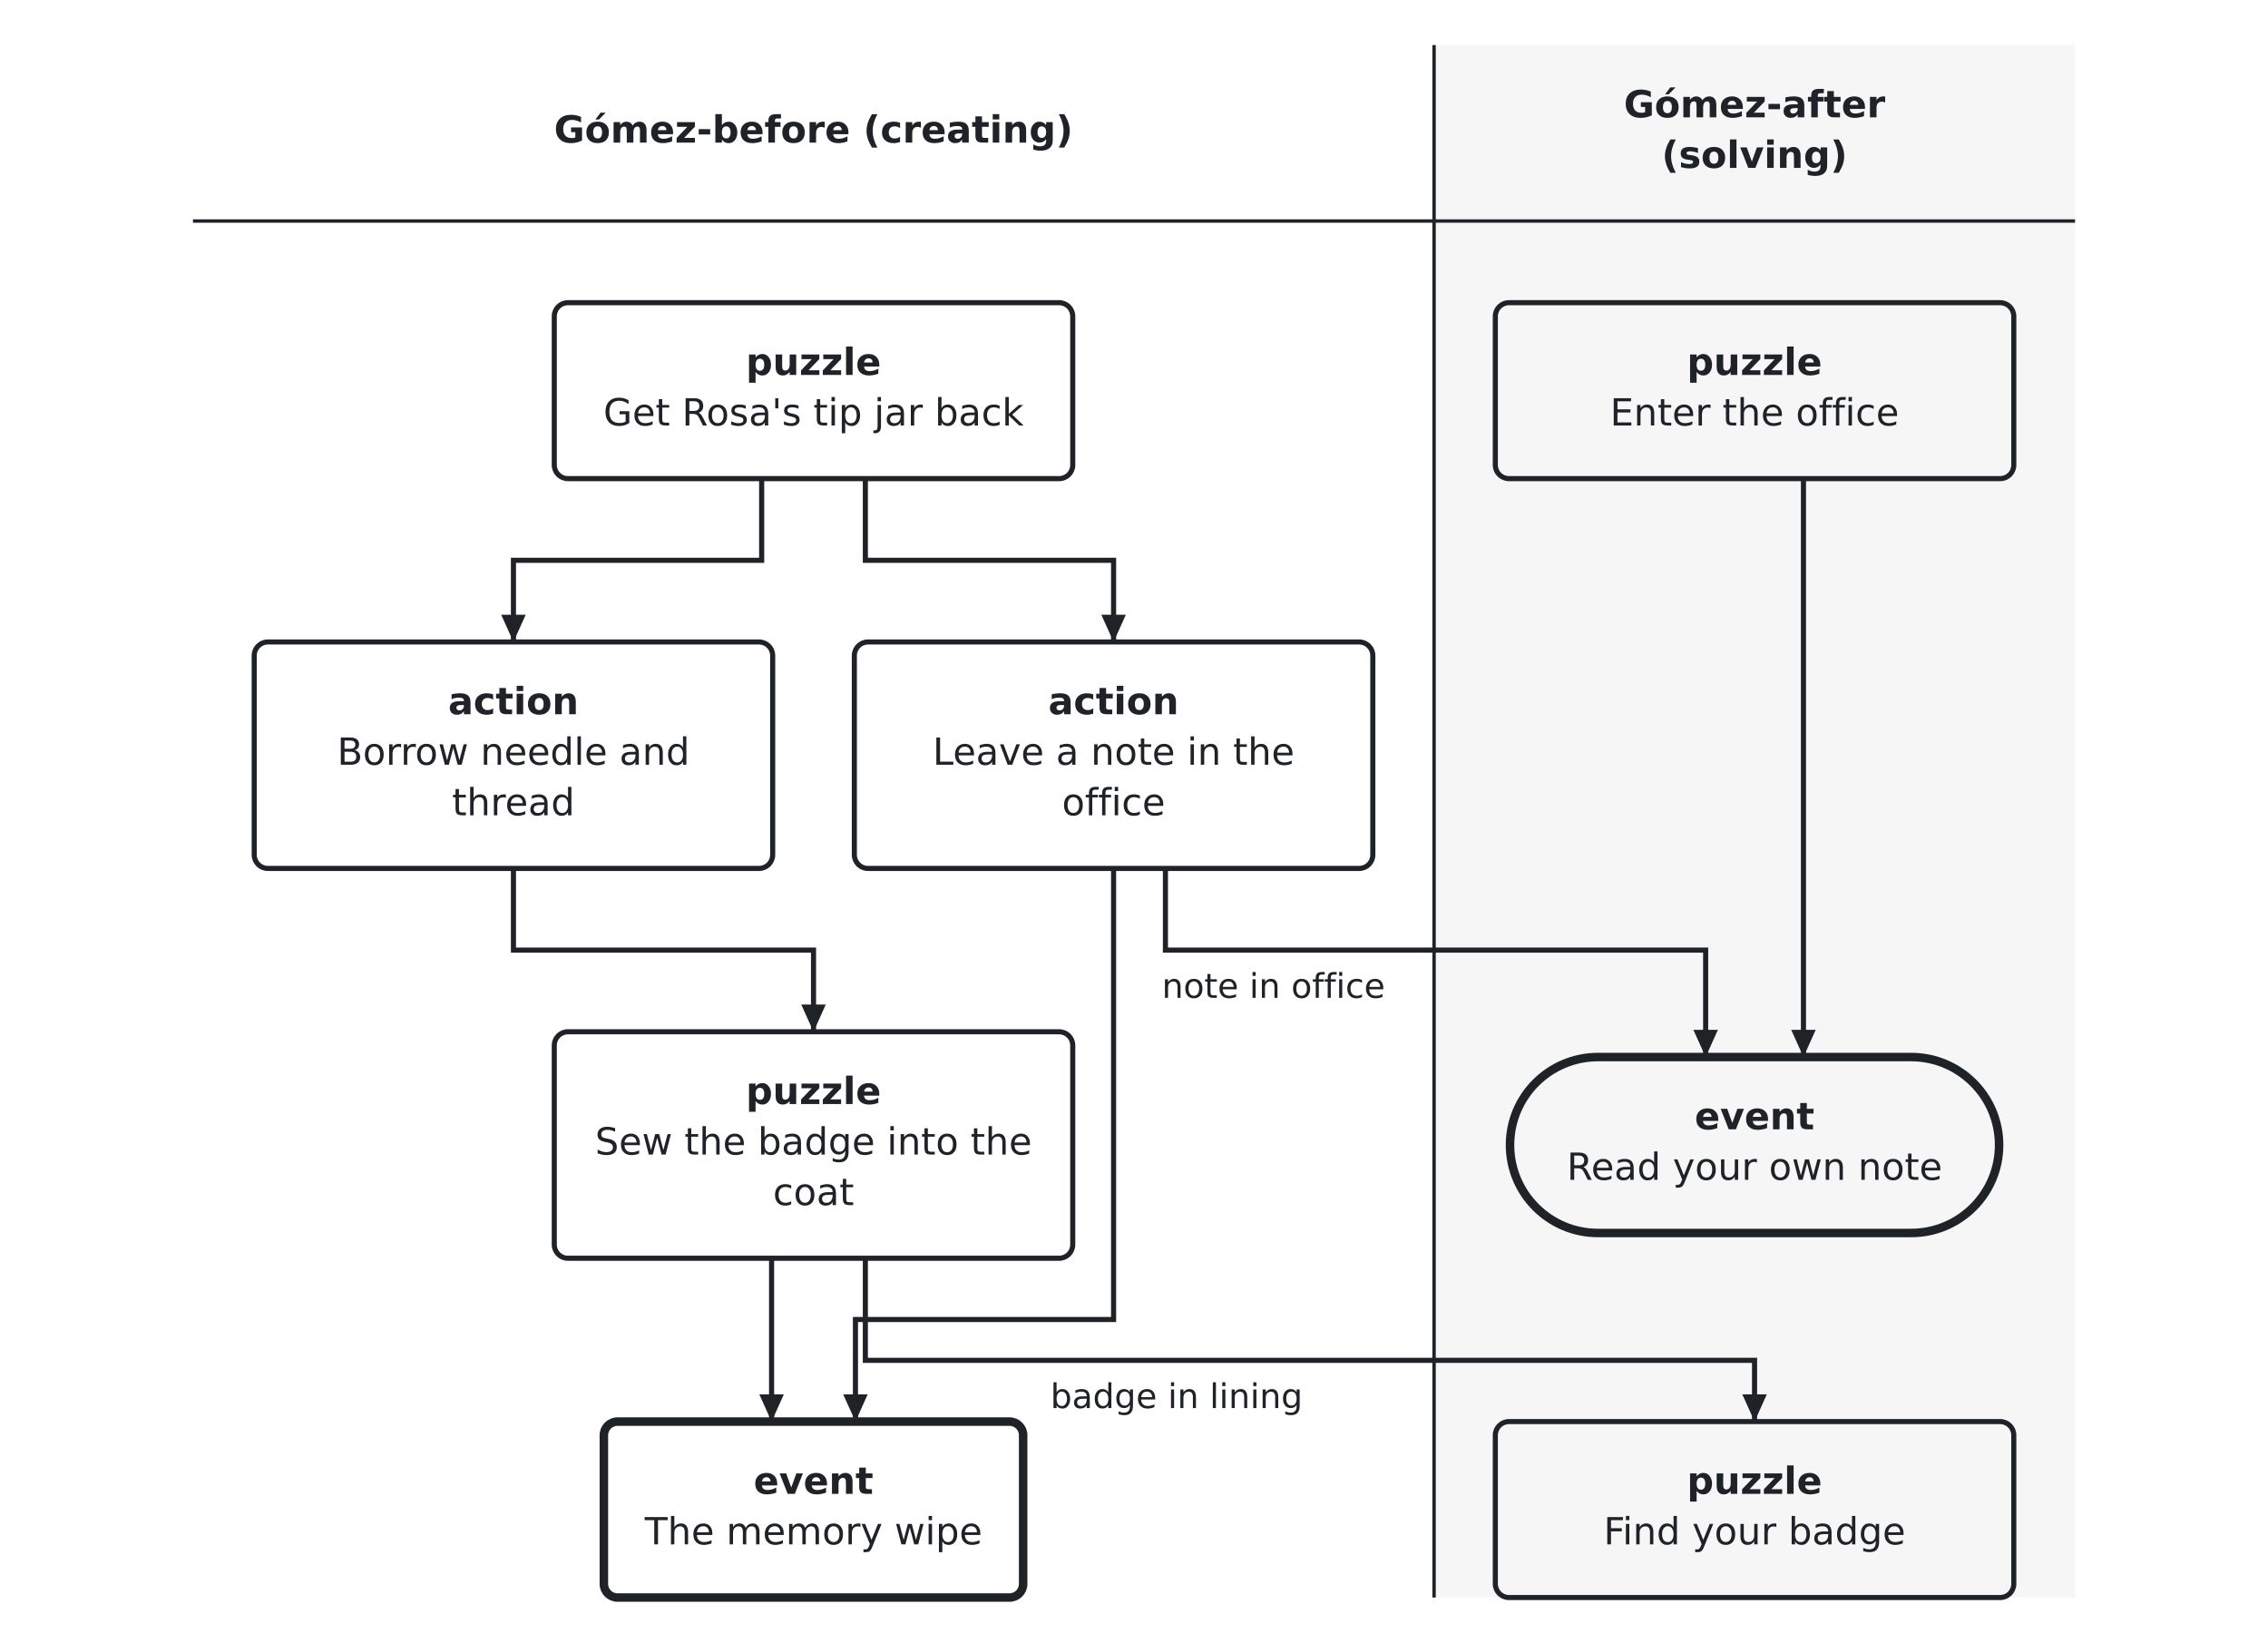
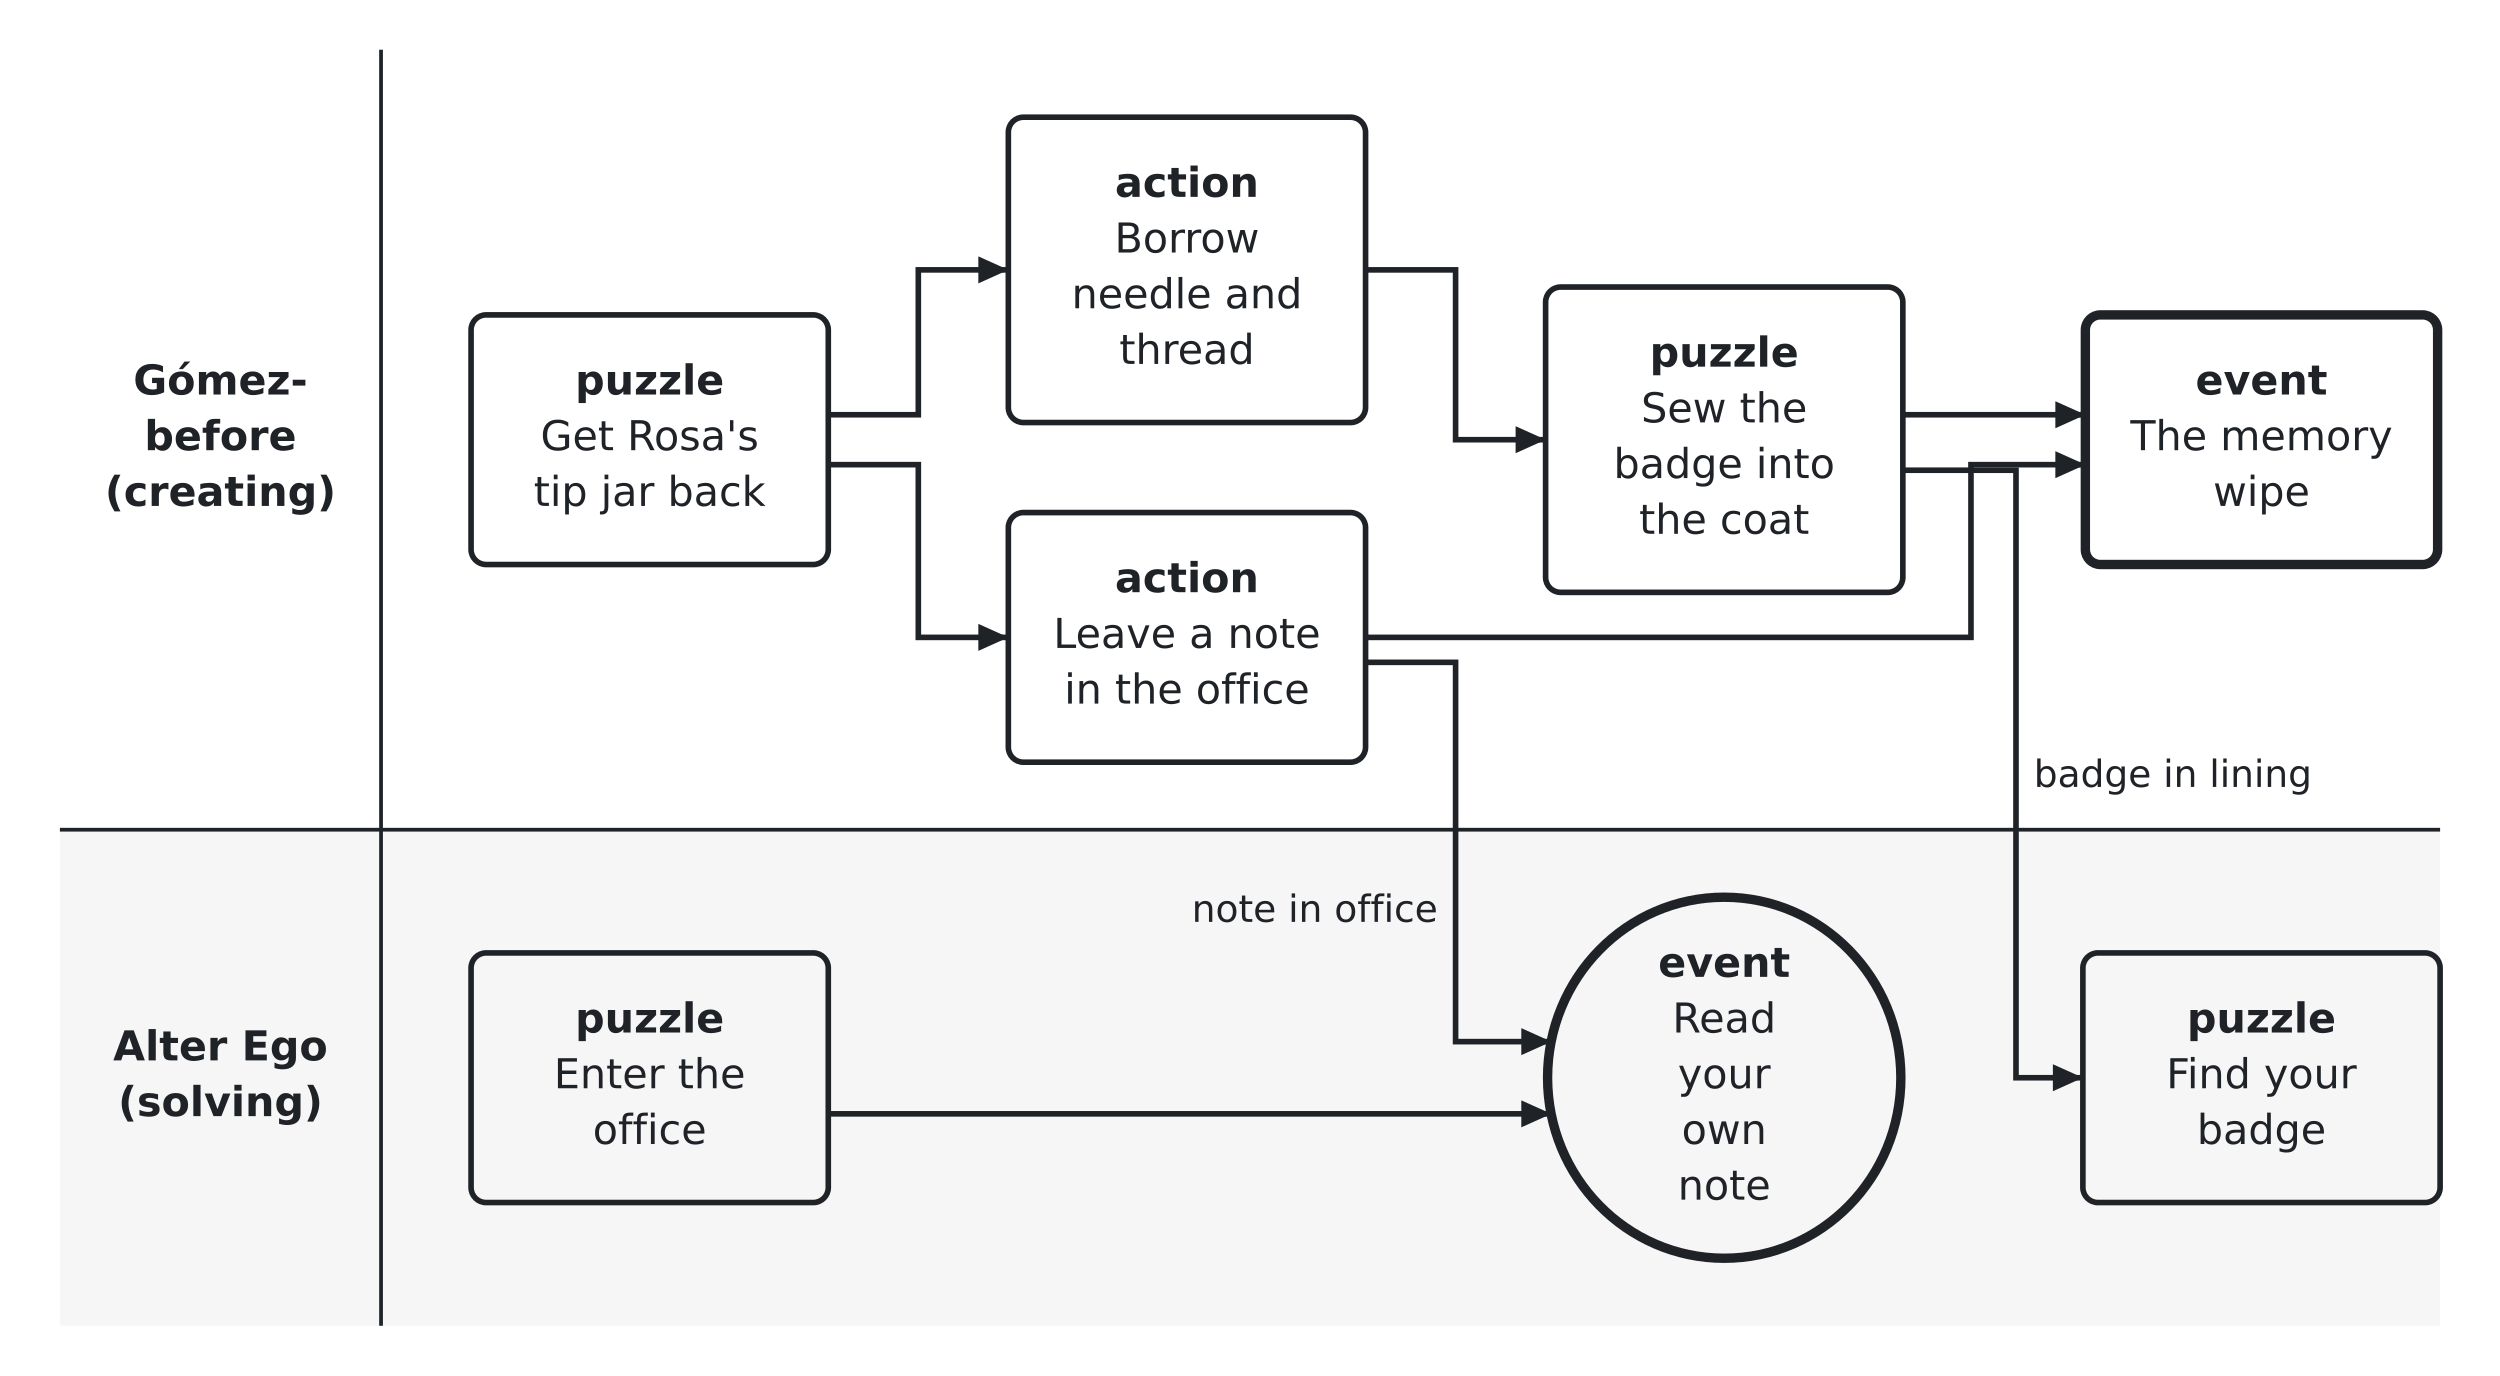
- <svg xmlns="http://www.w3.org/2000/svg" width="666.5" height="482.7" viewBox="-1.25 -1.25 666.5 482.7" role="img" aria-labelledby="dsbd0817e9ff-title">
+ <svg xmlns="http://www.w3.org/2000/svg" width="666.5" height="366.7" viewBox="-1.25 -1.25 666.5 366.7" role="img" aria-labelledby="dse5dc8b034b-title">
  <style>svg{color:#1f2328}@media (prefers-color-scheme:dark){svg{color:#e6edf3}}</style>
-   <polygon points="420.182,12 608.546,12 608.546,468.2 420.182,468.2" fill="currentColor" fill-opacity="0.04" stroke="none" />
-   <path d="M 55.454 63.7 L 608.546 63.7" fill="none" stroke="currentColor" stroke-width="1" />
-   <path d="M 420.182 12 L 420.182 468.2" fill="none" stroke="currentColor" stroke-width="1" />
-   <text x="237.818" y="40.658" font-family="'DejaVu Sans', sans-serif" font-size="11" fill="currentColor" text-anchor="middle">
-     <tspan font-weight="bold">Gómez-before (creating)</tspan>
+   <polygon points="14.718,219.95 649.282,219.95 649.282,352.2 14.718,352.2" fill="currentColor" fill-opacity="0.04" stroke="none" />
+   <path d="M 100.335 12 L 100.335 352.2" fill="none" stroke="currentColor" stroke-width="1" />
+   <path d="M 14.718 219.95 L 649.282 219.95" fill="none" stroke="currentColor" stroke-width="1" />
+   <text x="57.526" y="103.933" font-family="'DejaVu Sans', sans-serif" font-size="11" fill="currentColor" text-anchor="middle">
+     <tspan font-weight="bold">Gómez-</tspan>
  </text>
-   <text x="514.364" y="33.233" font-family="'DejaVu Sans', sans-serif" font-size="11" fill="currentColor" text-anchor="middle">
-     <tspan font-weight="bold">Gómez-after</tspan>
+   <text x="57.526" y="118.783" font-family="'DejaVu Sans', sans-serif" font-size="11" fill="currentColor" text-anchor="middle">
+     <tspan font-weight="bold">before</tspan>
  </text>
-   <text x="514.364" y="48.083" font-family="'DejaVu Sans', sans-serif" font-size="11" fill="currentColor" text-anchor="middle">
+   <text x="57.526" y="133.633" font-family="'DejaVu Sans', sans-serif" font-size="11" fill="currentColor" text-anchor="middle">
+     <tspan font-weight="bold">(creating)</tspan>
+   </text>
+   <text x="57.526" y="281.458" font-family="'DejaVu Sans', sans-serif" font-size="11" fill="currentColor" text-anchor="middle">
+     <tspan font-weight="bold">Alter Ego</tspan>
+   </text>
+   <text x="57.526" y="296.308" font-family="'DejaVu Sans', sans-serif" font-size="11" fill="currentColor" text-anchor="middle">
    <tspan font-weight="bold">(solving)</tspan>
  </text>
-   <path d="M 222.582 139.4 L 222.582 163.4 L 149.636 163.4 L 149.636 187.4" fill="none" stroke="currentColor" stroke-width="1.5" />
-   <polygon points="149.636,187.4 146.036,179.4 153.236,179.4" fill="currentColor" stroke="none" />
-   <path d="M 253.054 139.4 L 253.054 163.4 L 326 163.4 L 326 187.4" fill="none" stroke="currentColor" stroke-width="1.5" />
-   <polygon points="326,187.4 322.4,179.4 329.6,179.4" fill="currentColor" stroke="none" />
-   <path d="M 149.636 253.95 L 149.636 277.95 L 237.818 277.95 L 237.818 301.95" fill="none" stroke="currentColor" stroke-width="1.5" />
-   <polygon points="237.818,301.95 234.218,293.95 241.418,293.95" fill="currentColor" stroke="none" />
-   <path d="M 225.497 368.5 L 225.497 416.5" fill="none" stroke="currentColor" stroke-width="1.5" />
-   <polygon points="225.497,416.5 221.897,408.5 229.097,408.5" fill="currentColor" stroke="none" />
-   <path d="M 326 253.95 L 326 386.5 L 250.14 386.5 L 250.14 416.5" fill="none" stroke="currentColor" stroke-width="1.5" />
-   <polygon points="250.14,416.5 246.54,408.5 253.74,408.5" fill="currentColor" stroke="none" />
-   <path d="M 253.054 368.5 L 253.054 398.5 L 514.364 398.5 L 514.364 416.5" fill="none" stroke="currentColor" stroke-width="1.5" />
-   <polygon points="514.364,416.5 510.764,408.5 517.964,408.5" fill="currentColor" stroke="none" />
-   <path d="M 528.736 139.4 L 528.736 309.375" fill="none" stroke="currentColor" stroke-width="1.5" />
-   <polygon points="528.736,309.375 525.136,301.375 532.336,301.375" fill="currentColor" stroke="none" />
-   <path d="M 341.236 253.95 L 341.236 277.95 L 499.991 277.95 L 499.991 309.375" fill="none" stroke="currentColor" stroke-width="1.5" />
-   <polygon points="499.991,309.375 496.391,301.375 503.591,301.375" fill="currentColor" stroke="none" />
-   <rect x="161.636" y="87.7" width="152.364" height="51.7" rx="4" fill="none" stroke="currentColor" stroke-width="1.5" />
-   <text x="237.818" y="108.933" font-family="'DejaVu Sans', sans-serif" font-size="11" fill="currentColor" text-anchor="middle">
+   <path d="M 219.572 109.32 L 243.572 109.32 L 243.572 70.7 L 267.572 70.7" fill="none" stroke="currentColor" stroke-width="1.5" />
+   <polygon points="267.572,70.7 259.572,74.3 259.572,67.1" fill="currentColor" stroke="none" />
+   <path d="M 219.572 122.63 L 243.572 122.63 L 243.572 168.675 L 267.572 168.675" fill="none" stroke="currentColor" stroke-width="1.5" />
+   <polygon points="267.572,168.675 259.572,172.275 259.572,165.075" fill="currentColor" stroke="none" />
+   <path d="M 362.809 70.7 L 386.809 70.7 L 386.809 115.975 L 410.809 115.975" fill="none" stroke="currentColor" stroke-width="1.5" />
+   <polygon points="410.809,115.975 402.809,119.575 402.809,112.375" fill="currentColor" stroke="none" />
+   <path d="M 506.045 109.32 L 554.706 109.32" fill="none" stroke="currentColor" stroke-width="1.5" />
+   <polygon points="554.706,109.32 546.706,112.92 546.706,105.72" fill="currentColor" stroke="none" />
+   <path d="M 362.809 168.675 L 524.211 168.675 L 524.211 122.63 L 554.706 122.63" fill="none" stroke="currentColor" stroke-width="1.5" />
+   <polygon points="554.706,122.63 546.706,126.23 546.706,119.03" fill="currentColor" stroke="none" />
+   <path d="M 506.045 124.115 L 536.211 124.115 L 536.211 286.075 L 554.045 286.075" fill="none" stroke="currentColor" stroke-width="1.5" />
+   <polygon points="554.045,286.075 546.045,289.675 546.045,282.475" fill="currentColor" stroke="none" />
+   <path d="M 219.572 295.7 L 412.328 295.7" fill="none" stroke="currentColor" stroke-width="1.5" />
+   <polygon points="412.328,295.7 404.328,299.3 404.328,292.1" fill="currentColor" stroke="none" />
+   <path d="M 362.809 175.33 L 386.809 175.33 L 386.809 276.45 L 412.328 276.45" fill="none" stroke="currentColor" stroke-width="1.5" />
+   <polygon points="412.328,276.45 404.328,280.05 404.328,272.85" fill="currentColor" stroke="none" />
+   <rect x="124.335" y="82.7" width="95.237" height="66.55" rx="4" fill="none" stroke="currentColor" stroke-width="1.5" />
+   <text x="171.953" y="103.933" font-family="'DejaVu Sans', sans-serif" font-size="11" fill="currentColor" text-anchor="middle">
    <tspan font-weight="bold">puzzle</tspan>
  </text>
-   <text x="237.818" y="123.783" font-family="'DejaVu Sans', sans-serif" font-size="11" fill="currentColor" text-anchor="middle">
-     <tspan>Get Rosa's tip jar back</tspan>
+   <text x="171.953" y="118.783" font-family="'DejaVu Sans', sans-serif" font-size="11" fill="currentColor" text-anchor="middle">
+     <tspan>Get Rosa's</tspan>
  </text>
-   <rect x="438.182" y="416.5" width="152.364" height="51.7" rx="4" fill="none" stroke="currentColor" stroke-width="1.5" />
-   <text x="514.364" y="437.733" font-family="'DejaVu Sans', sans-serif" font-size="11" fill="currentColor" text-anchor="middle">
+   <text x="171.953" y="133.633" font-family="'DejaVu Sans', sans-serif" font-size="11" fill="currentColor" text-anchor="middle">
+     <tspan>tip jar back</tspan>
+   </text>
+   <rect x="554.045" y="252.8" width="95.237" height="66.55" rx="4" fill="none" stroke="currentColor" stroke-width="1.5" />
+   <text x="601.664" y="274.033" font-family="'DejaVu Sans', sans-serif" font-size="11" fill="currentColor" text-anchor="middle">
    <tspan font-weight="bold">puzzle</tspan>
  </text>
-   <text x="514.364" y="452.583" font-family="'DejaVu Sans', sans-serif" font-size="11" fill="currentColor" text-anchor="middle">
-     <tspan>Find your badge</tspan>
+   <text x="601.664" y="288.883" font-family="'DejaVu Sans', sans-serif" font-size="11" fill="currentColor" text-anchor="middle">
+     <tspan>Find your</tspan>
  </text>
-   <rect x="161.636" y="301.95" width="152.364" height="66.55" rx="4" fill="none" stroke="currentColor" stroke-width="1.5" />
-   <text x="237.818" y="323.183" font-family="'DejaVu Sans', sans-serif" font-size="11" fill="currentColor" text-anchor="middle">
+   <text x="601.664" y="303.733" font-family="'DejaVu Sans', sans-serif" font-size="11" fill="currentColor" text-anchor="middle">
+     <tspan>badge</tspan>
+   </text>
+   <rect x="410.809" y="75.275" width="95.237" height="81.4" rx="4" fill="none" stroke="currentColor" stroke-width="1.5" />
+   <text x="458.427" y="96.508" font-family="'DejaVu Sans', sans-serif" font-size="11" fill="currentColor" text-anchor="middle">
    <tspan font-weight="bold">puzzle</tspan>
  </text>
-   <text x="237.818" y="338.033" font-family="'DejaVu Sans', sans-serif" font-size="11" fill="currentColor" text-anchor="middle">
-     <tspan>Sew the badge into the</tspan>
+   <text x="458.427" y="111.358" font-family="'DejaVu Sans', sans-serif" font-size="11" fill="currentColor" text-anchor="middle">
+     <tspan>Sew the</tspan>
  </text>
-   <text x="237.818" y="352.883" font-family="'DejaVu Sans', sans-serif" font-size="11" fill="currentColor" text-anchor="middle">
-     <tspan>coat</tspan>
+   <text x="458.427" y="126.208" font-family="'DejaVu Sans', sans-serif" font-size="11" fill="currentColor" text-anchor="middle">
+     <tspan>badge into</tspan>
  </text>
-   <rect x="249.818" y="187.4" width="152.364" height="66.55" rx="4" fill="none" stroke="currentColor" stroke-width="1.5" />
-   <text x="326" y="208.633" font-family="'DejaVu Sans', sans-serif" font-size="11" fill="currentColor" text-anchor="middle">
+   <text x="458.427" y="141.058" font-family="'DejaVu Sans', sans-serif" font-size="11" fill="currentColor" text-anchor="middle">
+     <tspan>the coat</tspan>
+   </text>
+   <rect x="267.572" y="135.4" width="95.237" height="66.55" rx="4" fill="none" stroke="currentColor" stroke-width="1.5" />
+   <text x="315.19" y="156.633" font-family="'DejaVu Sans', sans-serif" font-size="11" fill="currentColor" text-anchor="middle">
    <tspan font-weight="bold">action</tspan>
  </text>
-   <text x="326" y="223.483" font-family="'DejaVu Sans', sans-serif" font-size="11" fill="currentColor" text-anchor="middle">
-     <tspan>Leave a note in the</tspan>
+   <text x="315.19" y="171.483" font-family="'DejaVu Sans', sans-serif" font-size="11" fill="currentColor" text-anchor="middle">
+     <tspan>Leave a note</tspan>
  </text>
-   <text x="326" y="238.333" font-family="'DejaVu Sans', sans-serif" font-size="11" fill="currentColor" text-anchor="middle">
+   <text x="315.19" y="186.333" font-family="'DejaVu Sans', sans-serif" font-size="11" fill="currentColor" text-anchor="middle">
+     <tspan>in the office</tspan>
+   </text>
+   <rect x="267.572" y="30" width="95.237" height="81.4" rx="4" fill="none" stroke="currentColor" stroke-width="1.5" />
+   <text x="315.19" y="51.233" font-family="'DejaVu Sans', sans-serif" font-size="11" fill="currentColor" text-anchor="middle">
+     <tspan font-weight="bold">action</tspan>
+   </text>
+   <text x="315.19" y="66.083" font-family="'DejaVu Sans', sans-serif" font-size="11" fill="currentColor" text-anchor="middle">
+     <tspan>Borrow</tspan>
+   </text>
+   <text x="315.19" y="80.933" font-family="'DejaVu Sans', sans-serif" font-size="11" fill="currentColor" text-anchor="middle">
+     <tspan>needle and</tspan>
+   </text>
+   <text x="315.19" y="95.783" font-family="'DejaVu Sans', sans-serif" font-size="11" fill="currentColor" text-anchor="middle">
+     <tspan>thread</tspan>
+   </text>
+   <rect x="124.335" y="252.8" width="95.237" height="66.55" rx="4" fill="none" stroke="currentColor" stroke-width="1.5" />
+   <text x="171.953" y="274.033" font-family="'DejaVu Sans', sans-serif" font-size="11" fill="currentColor" text-anchor="middle">
+     <tspan font-weight="bold">puzzle</tspan>
+   </text>
+   <text x="171.953" y="288.883" font-family="'DejaVu Sans', sans-serif" font-size="11" fill="currentColor" text-anchor="middle">
+     <tspan>Enter the</tspan>
+   </text>
+   <text x="171.953" y="303.733" font-family="'DejaVu Sans', sans-serif" font-size="11" fill="currentColor" text-anchor="middle">
    <tspan>office</tspan>
  </text>
-   <rect x="73.454" y="187.4" width="152.364" height="66.55" rx="4" fill="none" stroke="currentColor" stroke-width="1.5" />
-   <text x="149.636" y="208.633" font-family="'DejaVu Sans', sans-serif" font-size="11" fill="currentColor" text-anchor="middle">
-     <tspan font-weight="bold">action</tspan>
-   </text>
-   <text x="149.636" y="223.483" font-family="'DejaVu Sans', sans-serif" font-size="11" fill="currentColor" text-anchor="middle">
-     <tspan>Borrow needle and</tspan>
-   </text>
-   <text x="149.636" y="238.333" font-family="'DejaVu Sans', sans-serif" font-size="11" fill="currentColor" text-anchor="middle">
-     <tspan>thread</tspan>
-   </text>
-   <rect x="438.182" y="87.7" width="152.364" height="51.7" rx="4" fill="none" stroke="currentColor" stroke-width="1.5" />
-   <text x="514.364" y="108.933" font-family="'DejaVu Sans', sans-serif" font-size="11" fill="currentColor" text-anchor="middle">
-     <tspan font-weight="bold">puzzle</tspan>
-   </text>
-   <text x="514.364" y="123.783" font-family="'DejaVu Sans', sans-serif" font-size="11" fill="currentColor" text-anchor="middle">
-     <tspan>Enter the office</tspan>
-   </text>
-   <rect x="442.501" y="309.375" width="143.726" height="51.7" rx="25.85" fill="none" stroke="currentColor" stroke-width="2.5" />
-   <text x="514.364" y="330.608" font-family="'DejaVu Sans', sans-serif" font-size="11" fill="currentColor" text-anchor="middle">
+   <rect x="411.334" y="237.95" width="94.185" height="96.25" rx="48.125" fill="none" stroke="currentColor" stroke-width="2.5" />
+   <text x="458.427" y="259.183" font-family="'DejaVu Sans', sans-serif" font-size="11" fill="currentColor" text-anchor="middle">
    <tspan font-weight="bold">event</tspan>
  </text>
-   <text x="514.364" y="345.458" font-family="'DejaVu Sans', sans-serif" font-size="11" fill="currentColor" text-anchor="middle">
-     <tspan>Read your own note</tspan>
+   <text x="458.427" y="274.033" font-family="'DejaVu Sans', sans-serif" font-size="11" fill="currentColor" text-anchor="middle">
+     <tspan>Read</tspan>
  </text>
-   <rect x="176.211" y="416.5" width="123.215" height="51.7" rx="4" fill="none" stroke="currentColor" stroke-width="2.5" />
-   <text x="237.818" y="437.733" font-family="'DejaVu Sans', sans-serif" font-size="11" fill="currentColor" text-anchor="middle">
+   <text x="458.427" y="288.883" font-family="'DejaVu Sans', sans-serif" font-size="11" fill="currentColor" text-anchor="middle">
+     <tspan>your</tspan>
+   </text>
+   <text x="458.427" y="303.733" font-family="'DejaVu Sans', sans-serif" font-size="11" fill="currentColor" text-anchor="middle">
+     <tspan>own</tspan>
+   </text>
+   <text x="458.427" y="318.583" font-family="'DejaVu Sans', sans-serif" font-size="11" fill="currentColor" text-anchor="middle">
+     <tspan>note</tspan>
+   </text>
+   <rect x="554.706" y="82.7" width="93.916" height="66.55" rx="4" fill="none" stroke="currentColor" stroke-width="2.5" />
+   <text x="601.664" y="103.933" font-family="'DejaVu Sans', sans-serif" font-size="11" fill="currentColor" text-anchor="middle">
    <tspan font-weight="bold">event</tspan>
  </text>
-   <text x="237.818" y="452.583" font-family="'DejaVu Sans', sans-serif" font-size="11" fill="currentColor" text-anchor="middle">
-     <tspan>The memory wipe</tspan>
+   <text x="601.664" y="118.783" font-family="'DejaVu Sans', sans-serif" font-size="11" fill="currentColor" text-anchor="middle">
+     <tspan>The memory</tspan>
  </text>
-   <text x="307.435" y="412.532" font-family="'DejaVu Sans', sans-serif" font-size="10" fill="currentColor">badge in lining</text>
-   <text x="340.192" y="291.982" font-family="'DejaVu Sans', sans-serif" font-size="10" fill="currentColor">note in office</text>
+   <text x="601.664" y="133.633" font-family="'DejaVu Sans', sans-serif" font-size="11" fill="currentColor" text-anchor="middle">
+     <tspan>wipe</tspan>
+   </text>
+   <text x="540.961" y="208.557" font-family="'DejaVu Sans', sans-serif" font-size="10" fill="currentColor">badge in lining</text>
+   <text x="316.468" y="244.52" font-family="'DejaVu Sans', sans-serif" font-size="10" fill="currentColor">note in office</text>
</svg>
